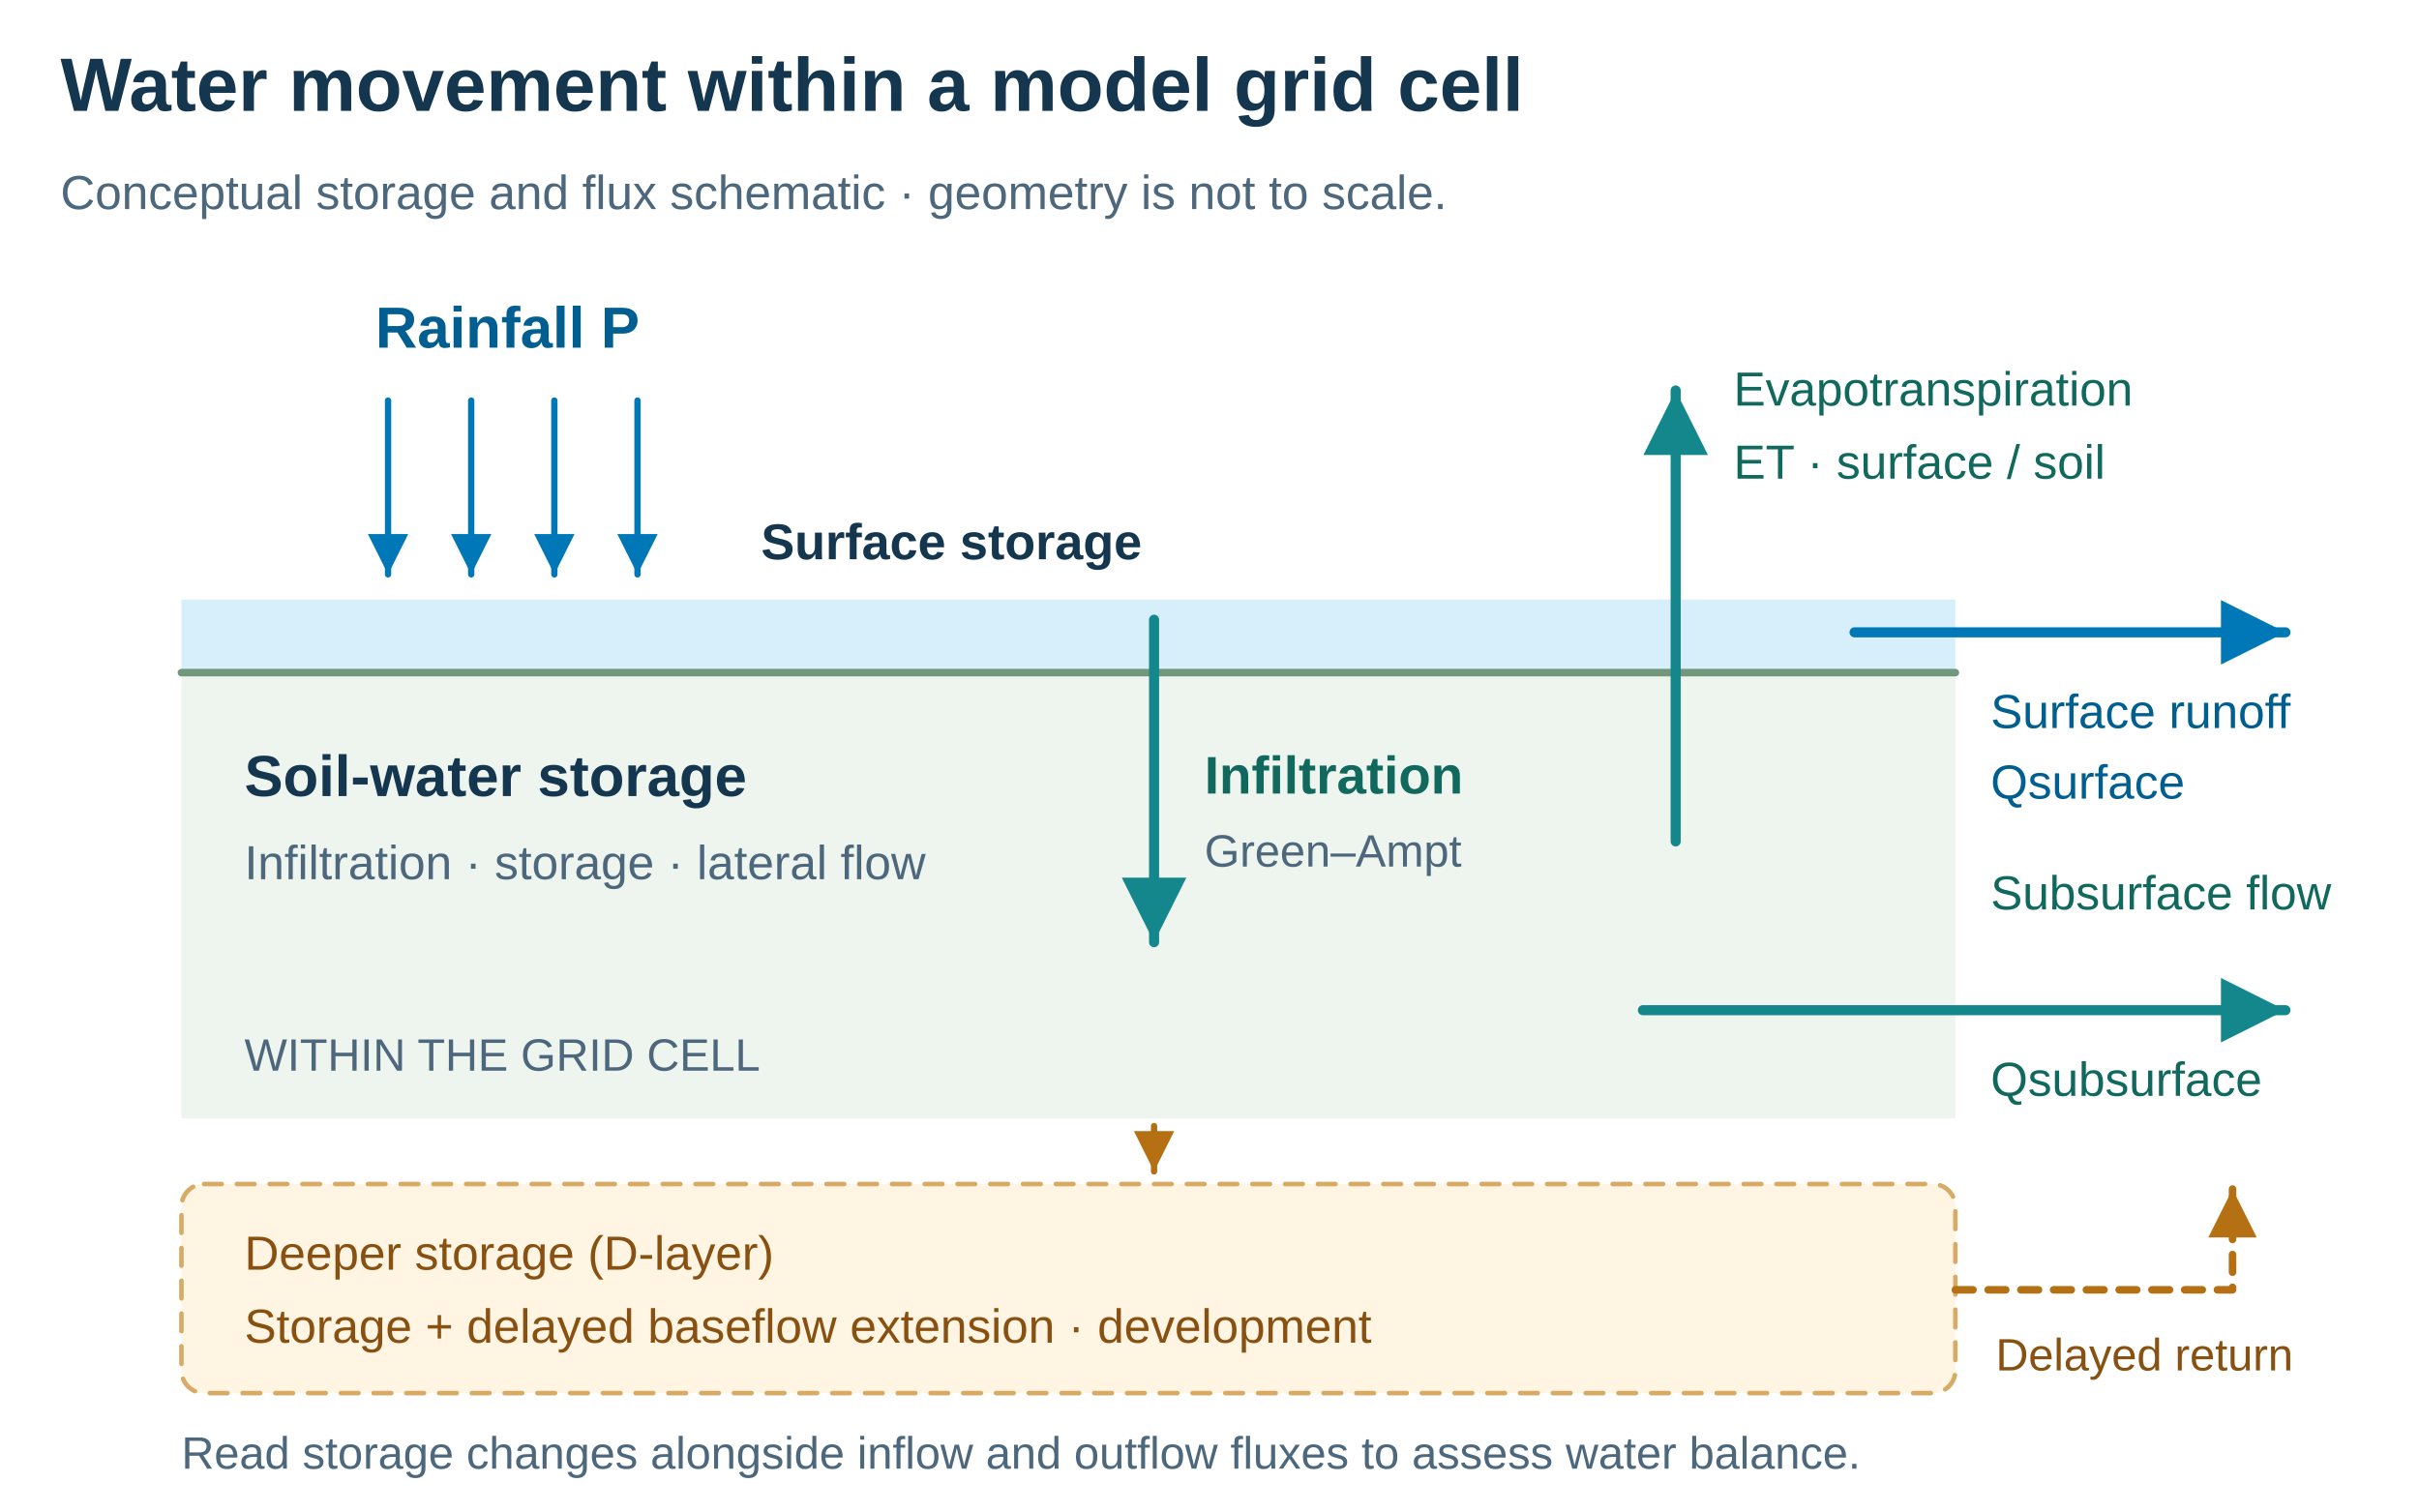
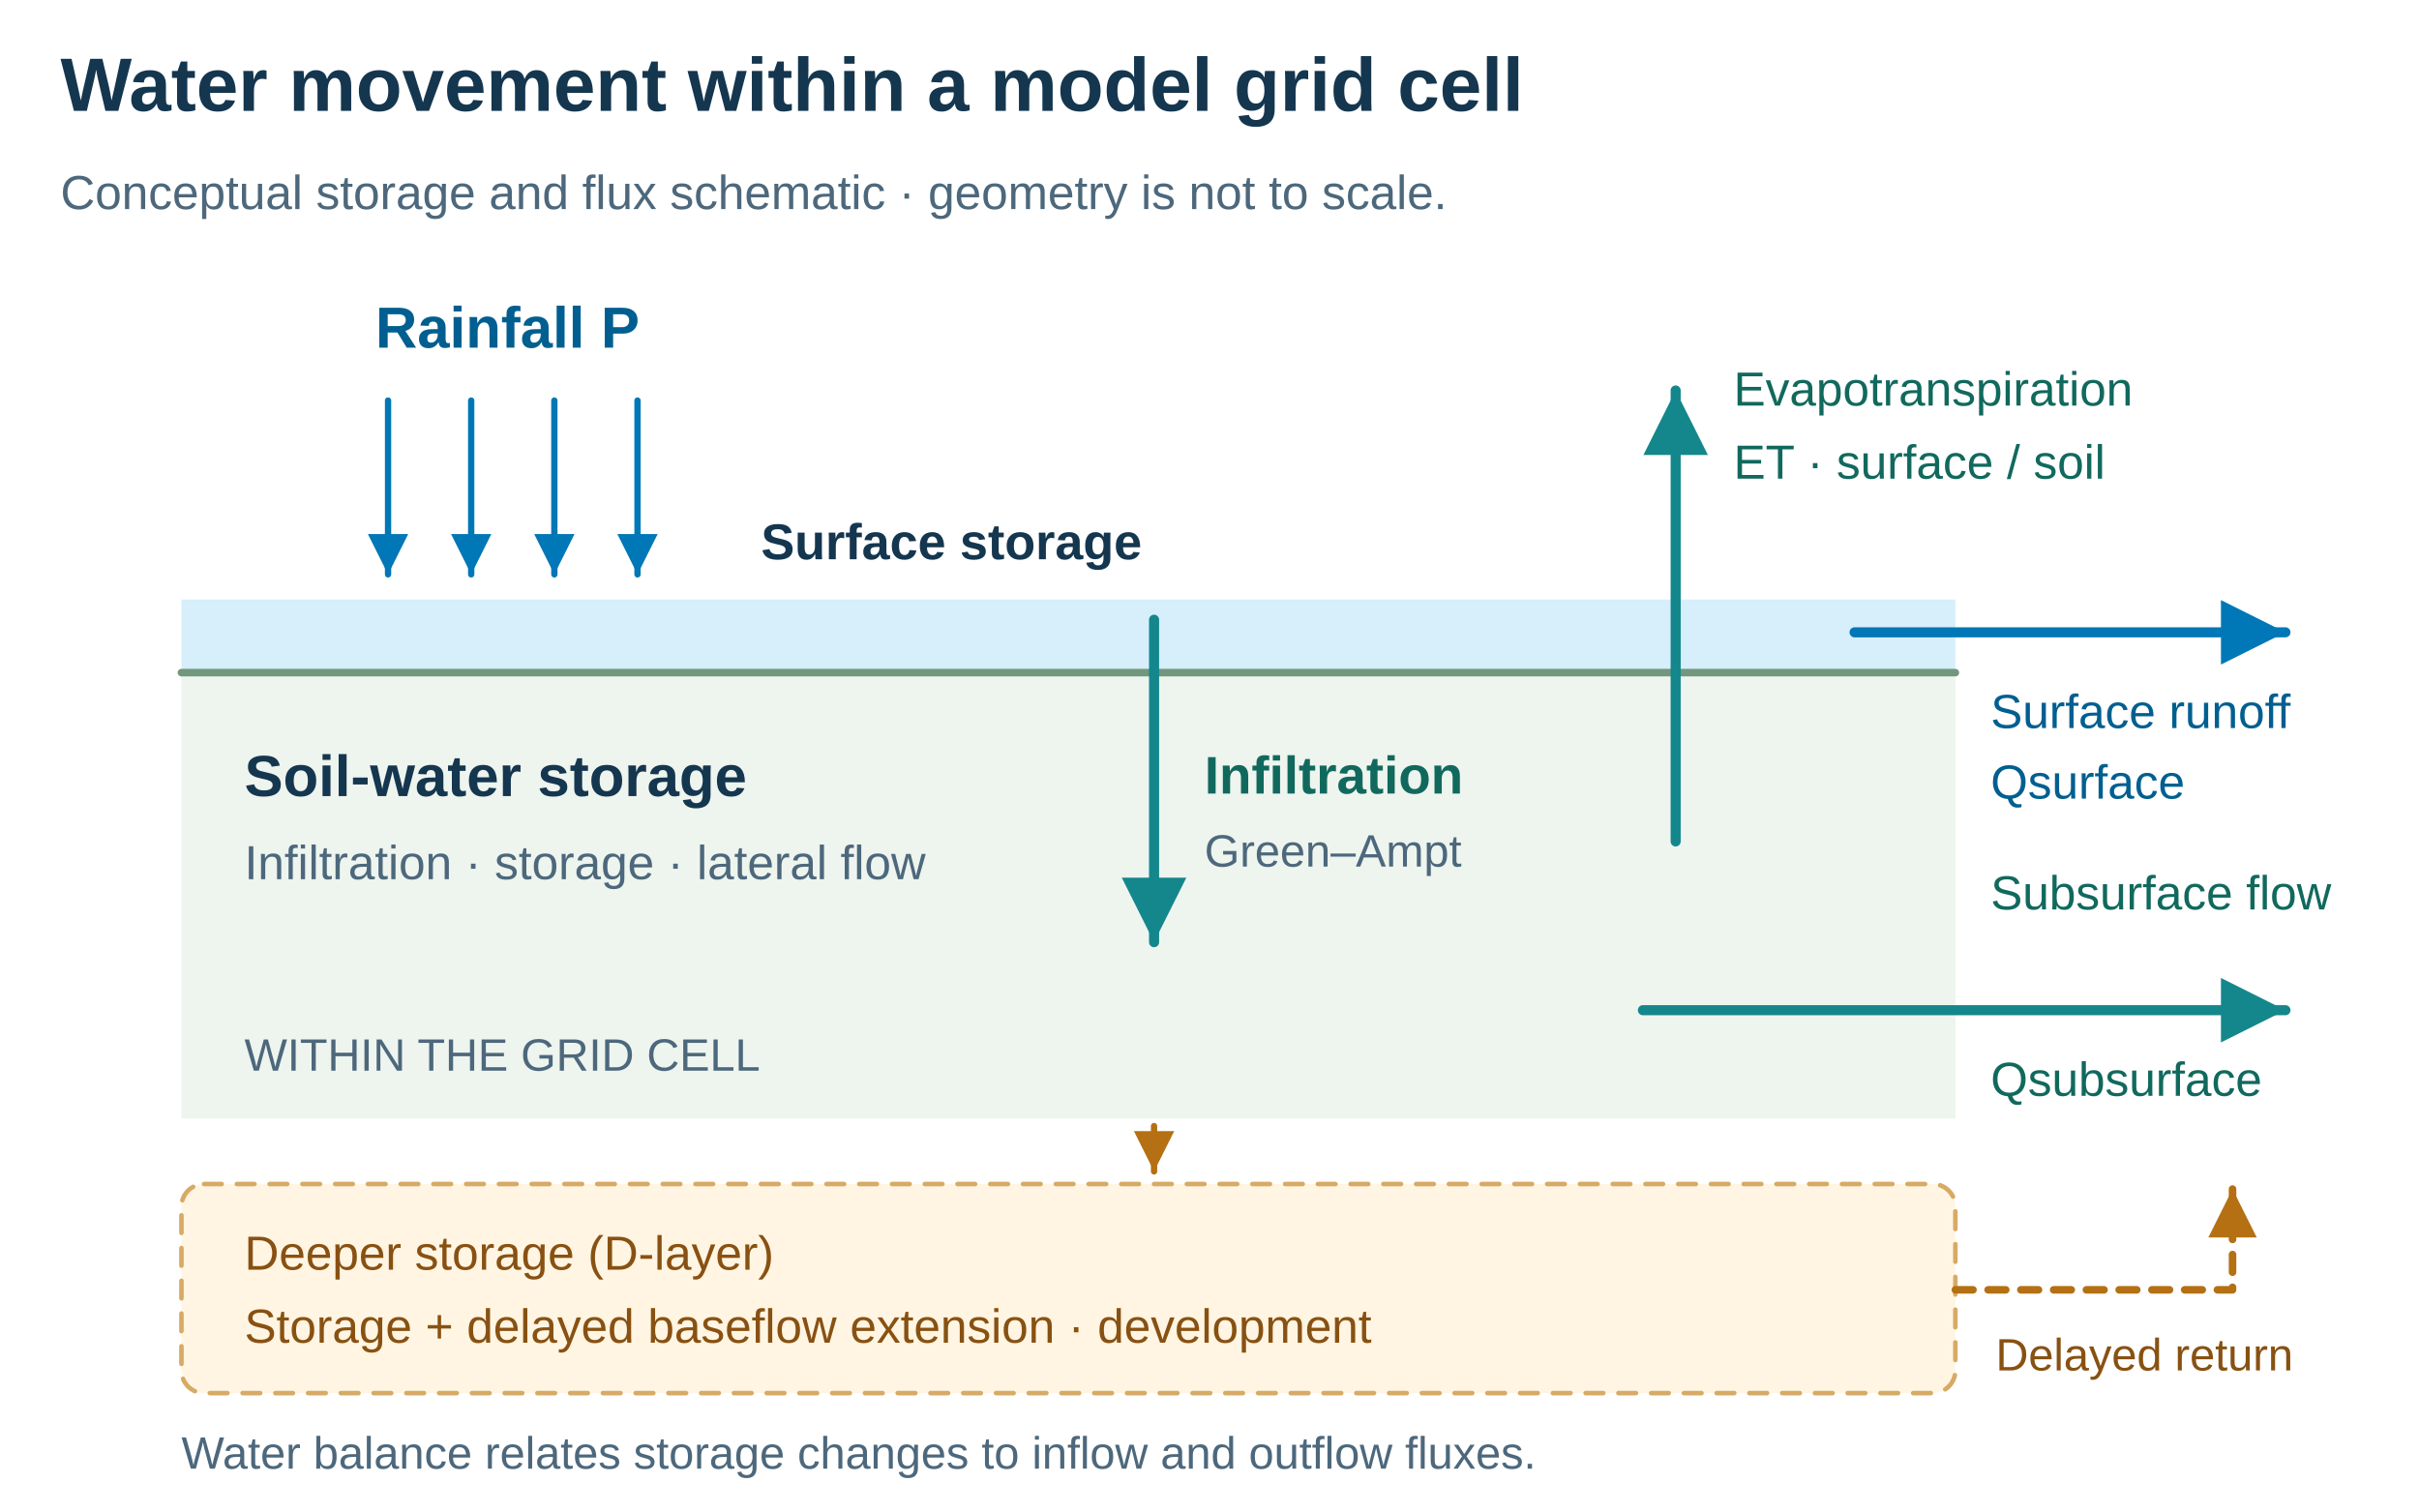
<svg xmlns="http://www.w3.org/2000/svg" width="960" height="600" viewBox="0 0 960 600" role="img" aria-labelledby="grid-water-cycle-en-title grid-water-cycle-en-desc" lang="en">
  <defs>
    <marker id="grid-water-cycle-en-blue-arrow" viewBox="0 0 10 10" refX="9" refY="5" markerWidth="8" markerHeight="8" orient="auto-start-reverse">
      <path d="M1 1 L9 5 L1 9 Z" fill="#0077b6" />
    </marker>
    <marker id="grid-water-cycle-en-blue-back" viewBox="0 0 10 10" refX="9" refY="5" markerWidth="8" markerHeight="8" orient="auto-start-reverse">
      <path d="M1 1 L9 5 L1 9 Z" fill="#0077b6" />
    </marker>
    <marker id="grid-water-cycle-en-teal-arrow" viewBox="0 0 10 10" refX="9" refY="5" markerWidth="8" markerHeight="8" orient="auto-start-reverse">
      <path d="M1 1 L9 5 L1 9 Z" fill="#13878c" />
    </marker>
    <marker id="grid-water-cycle-en-teal-back" viewBox="0 0 10 10" refX="9" refY="5" markerWidth="8" markerHeight="8" orient="auto-start-reverse">
      <path d="M1 1 L9 5 L1 9 Z" fill="#13878c" />
    </marker>
    <marker id="grid-water-cycle-en-amber-arrow" viewBox="0 0 10 10" refX="9" refY="5" markerWidth="8" markerHeight="8" orient="auto-start-reverse">
      <path d="M1 1 L9 5 L1 9 Z" fill="#b47013" />
    </marker>
    <marker id="grid-water-cycle-en-amber-back" viewBox="0 0 10 10" refX="9" refY="5" markerWidth="8" markerHeight="8" orient="auto-start-reverse">
      <path d="M1 1 L9 5 L1 9 Z" fill="#b47013" />
    </marker>
  </defs>
  <g font-family="Pretendard, Noto Sans KR, Malgun Gothic, Arial, sans-serif" stroke-linecap="round" stroke-linejoin="round">
    <text x="24" y="44" font-size="30" font-weight="700" fill="#15364f" text-anchor="start">Water movement within a model grid cell</text>
    <text x="24" y="83" font-size="19" font-weight="400" fill="#4d687c" text-anchor="start">Conceptual storage and flux schematic · geometry is not to scale.</text>
    <rect x="72" y="267" width="704" height="177" rx="0" fill="#eef4ee" stroke="none" stroke-width="1.8" />
    <rect x="72" y="238" width="704" height="29" rx="0" fill="#d7eefb" stroke="none" stroke-width="1.8" />
    <path d="M72 267 H776" fill="none" stroke="#71977d" stroke-width="3" stroke-linecap="round" stroke-linejoin="round" />
    <text x="97" y="316" font-size="23" font-weight="700" fill="#15364f" text-anchor="start">Soil-water storage</text>
    <text x="97" y="349" font-size="19" font-weight="400" fill="#4d687c" text-anchor="start">Infiltration · storage · lateral flow</text>
    <text x="97" y="425" font-size="18" font-weight="400" fill="#4d687c" text-anchor="start">WITHIN THE GRID CELL</text>
    <line x1="154" y1="159" x2="154" y2="228" stroke="#0077b6" stroke-width="2.5" marker-end="url(#grid-water-cycle-en-blue-arrow)" />
    <line x1="187" y1="159" x2="187" y2="228" stroke="#0077b6" stroke-width="2.5" marker-end="url(#grid-water-cycle-en-blue-arrow)" />
    <line x1="220" y1="159" x2="220" y2="228" stroke="#0077b6" stroke-width="2.5" marker-end="url(#grid-water-cycle-en-blue-arrow)" />
    <line x1="253" y1="159" x2="253" y2="228" stroke="#0077b6" stroke-width="2.5" marker-end="url(#grid-water-cycle-en-blue-arrow)" />
    <text x="149" y="138" font-size="23" font-weight="700" fill="#005f90" text-anchor="start">Rainfall P</text>
    <line x1="458" y1="246" x2="458" y2="374" stroke="#13878c" stroke-width="4" marker-end="url(#grid-water-cycle-en-teal-arrow)" />
    <text x="478" y="315" font-size="21" font-weight="700" fill="#11695d" text-anchor="start">Infiltration</text>
    <text x="478" y="344" font-size="18" font-weight="400" fill="#4d687c" text-anchor="start">Green–Ampt</text>
    <line x1="665" y1="334" x2="665" y2="155" stroke="#13878c" stroke-width="4" marker-end="url(#grid-water-cycle-en-teal-arrow)" />
    <text x="688" y="161" font-size="19" font-weight="400" fill="#11695d" text-anchor="start">Evapotranspiration</text>
    <text x="688" y="190" font-size="19" font-weight="400" fill="#11695d" text-anchor="start">ET · surface / soil</text>
    <text x="302" y="222" font-size="20" font-weight="700" fill="#15364f" text-anchor="start">Surface storage</text>
    <line x1="736" y1="251" x2="907" y2="251" stroke="#0077b6" stroke-width="4" marker-end="url(#grid-water-cycle-en-blue-arrow)" />
    <text x="790" y="289" font-size="19" font-weight="400" fill="#005f90" text-anchor="start">Surface runoff</text>
    <text x="790" y="317" font-size="19" font-weight="400" fill="#005f90" text-anchor="start">Qsurface</text>
    <line x1="652" y1="401" x2="907" y2="401" stroke="#13878c" stroke-width="4" marker-end="url(#grid-water-cycle-en-teal-arrow)" />
    <text x="790" y="361" font-size="19" font-weight="400" fill="#11695d" text-anchor="start">Subsurface flow</text>
    <text x="790" y="435" font-size="19" font-weight="400" fill="#11695d" text-anchor="start">Qsubsurface</text>
    <rect x="72" y="470" width="704" height="83" rx="9" fill="#fff5e2" stroke="#d7aa65" stroke-width="1.8" stroke-dasharray="7 6" />
    <text x="97" y="504" font-size="19" font-weight="400" fill="#885112" text-anchor="start">Deeper storage (D-layer)</text>
    <text x="97" y="533" font-size="19" font-weight="400" fill="#885112" text-anchor="start">Storage + delayed baseflow extension · development</text>
    <line x1="458" y1="447" x2="458" y2="465" stroke="#b47013" stroke-width="2.5" stroke-dasharray="6 6" marker-end="url(#grid-water-cycle-en-amber-arrow)" />
    <path d="M776 512 H886 V472" fill="none" stroke="#b47013" stroke-width="3" stroke-dasharray="7 6" marker-end="url(#grid-water-cycle-en-amber-arrow)" stroke-linecap="round" stroke-linejoin="round" />
    <text x="792" y="544" font-size="18" font-weight="400" fill="#885112" text-anchor="start">Delayed return</text>
-     <text x="72" y="583" font-size="18" font-weight="400" fill="#4d687c" text-anchor="start">Read storage changes alongside inflow and outflow fluxes to assess water balance.</text>
+     <text x="72" y="583" font-size="18" font-weight="400" fill="#4d687c" text-anchor="start">Water balance relates storage changes to inflow and outflow fluxes.</text>
  </g>
</svg>
